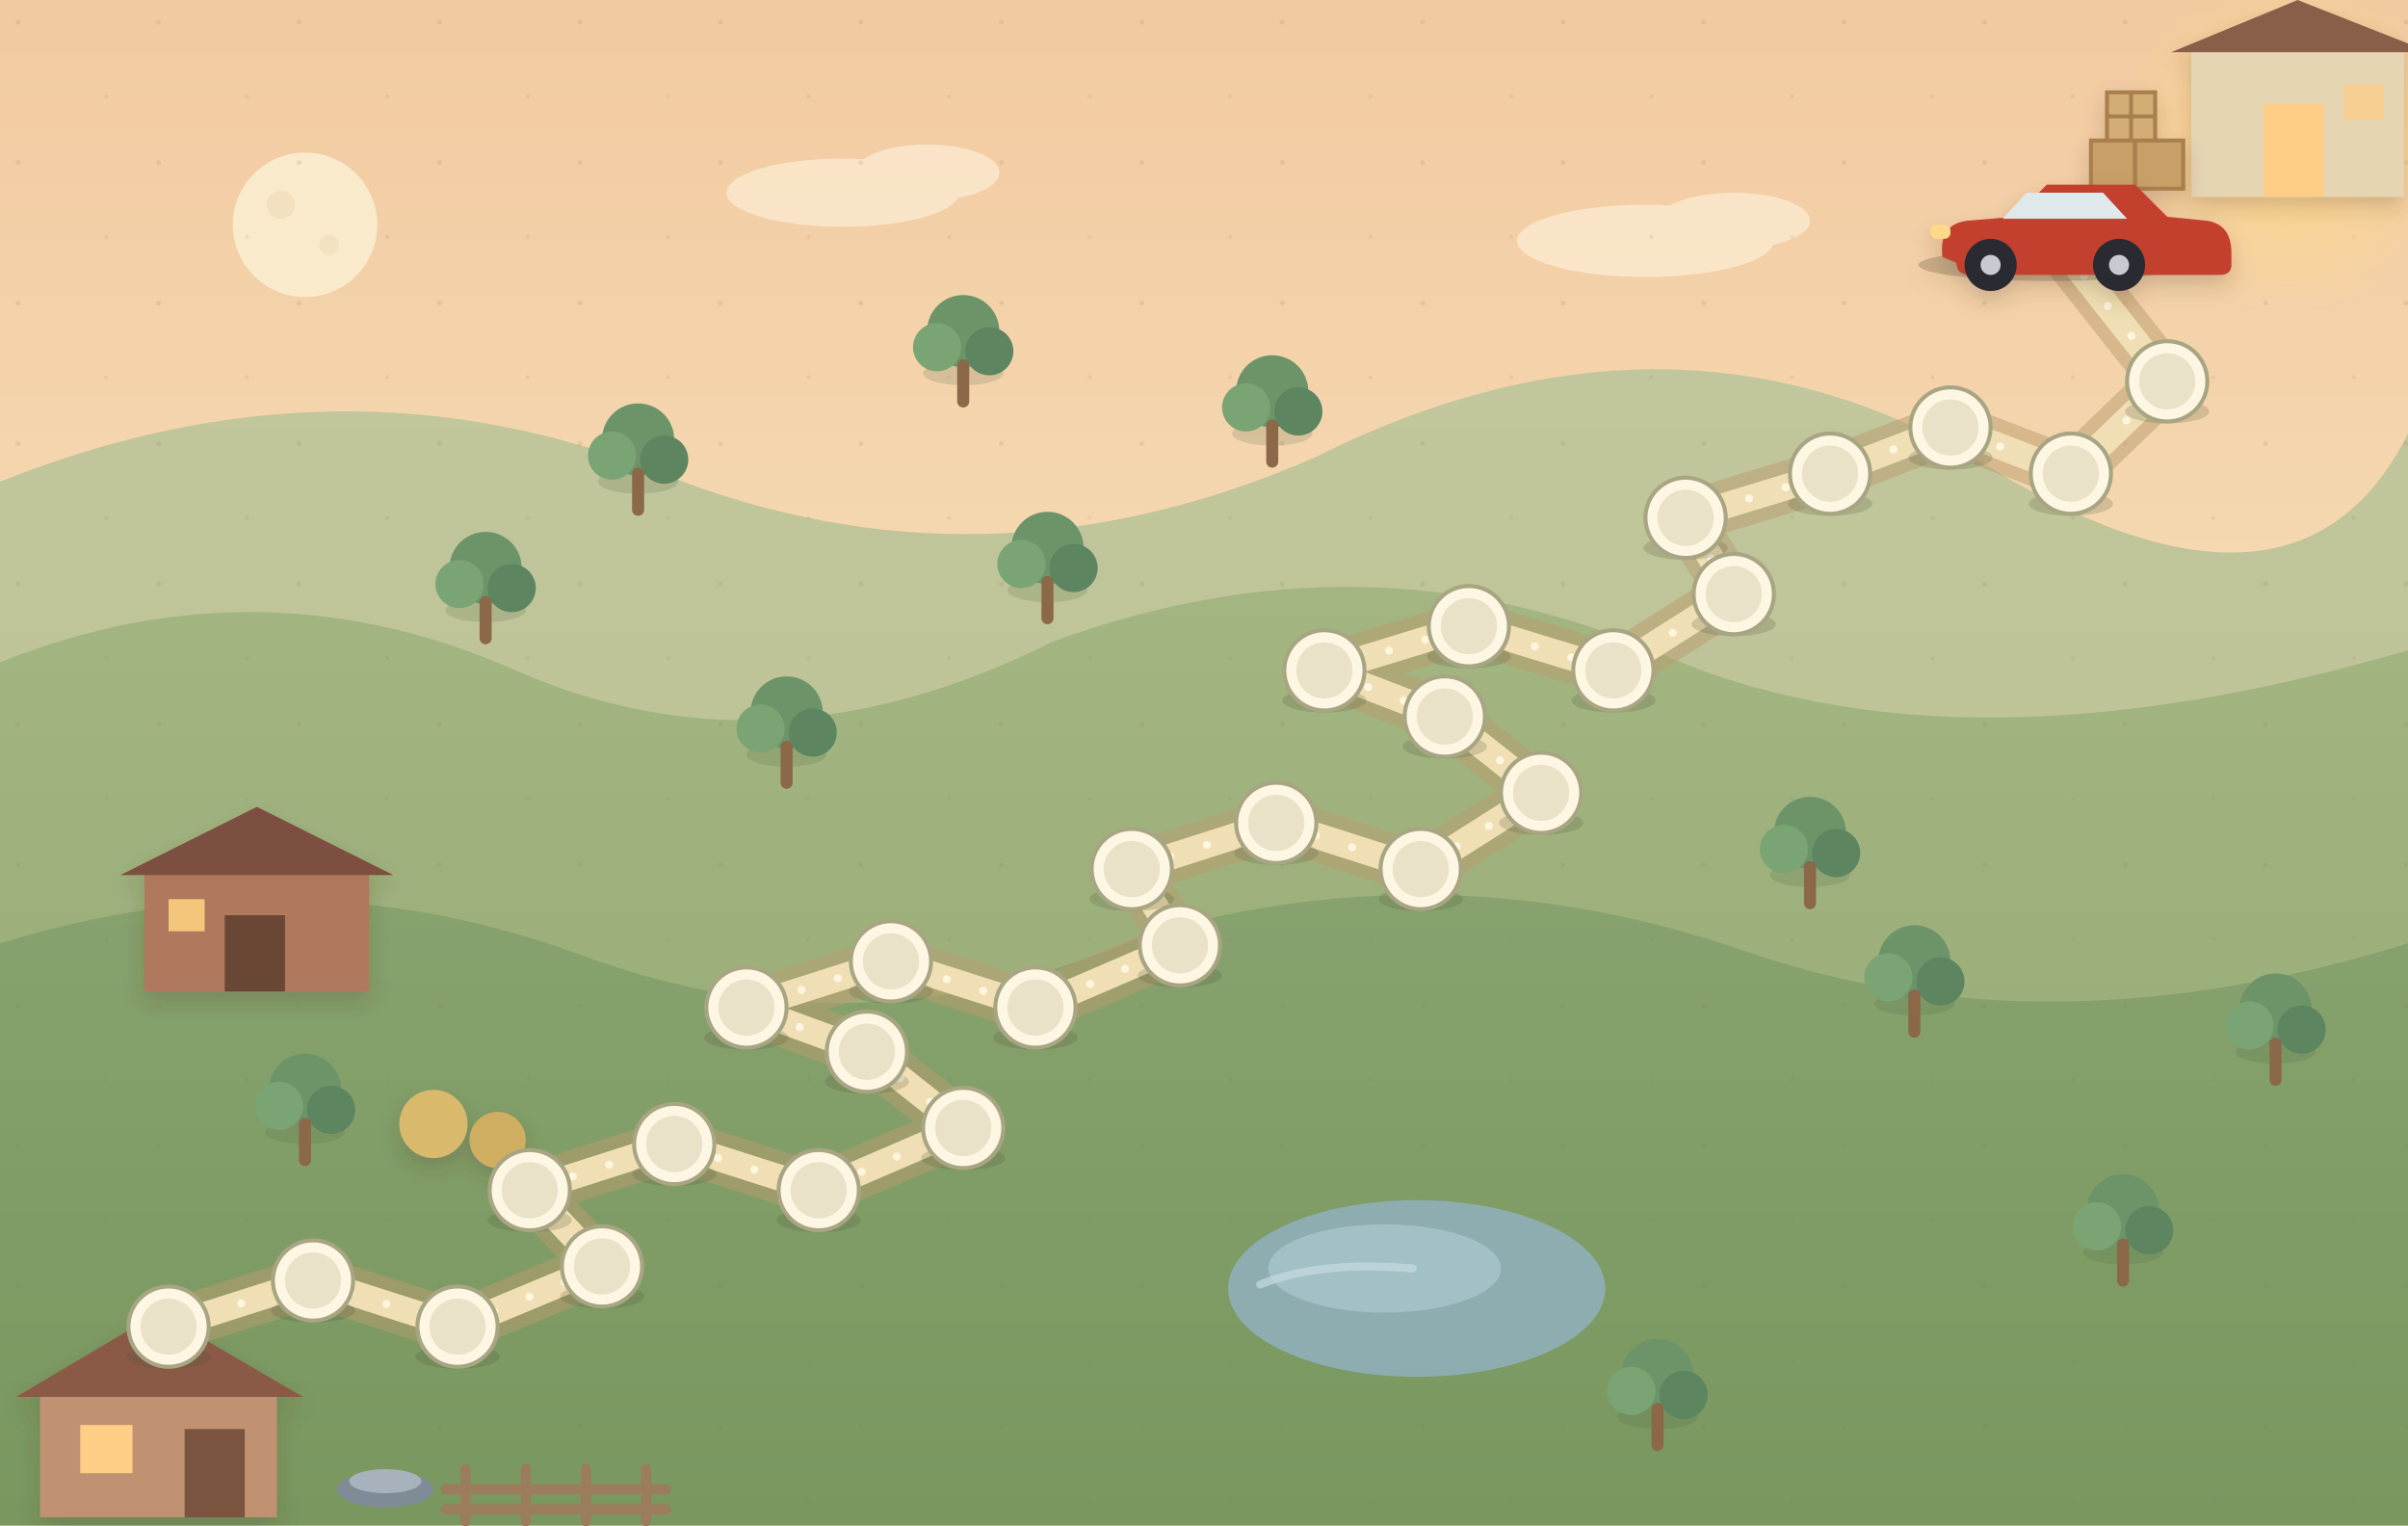
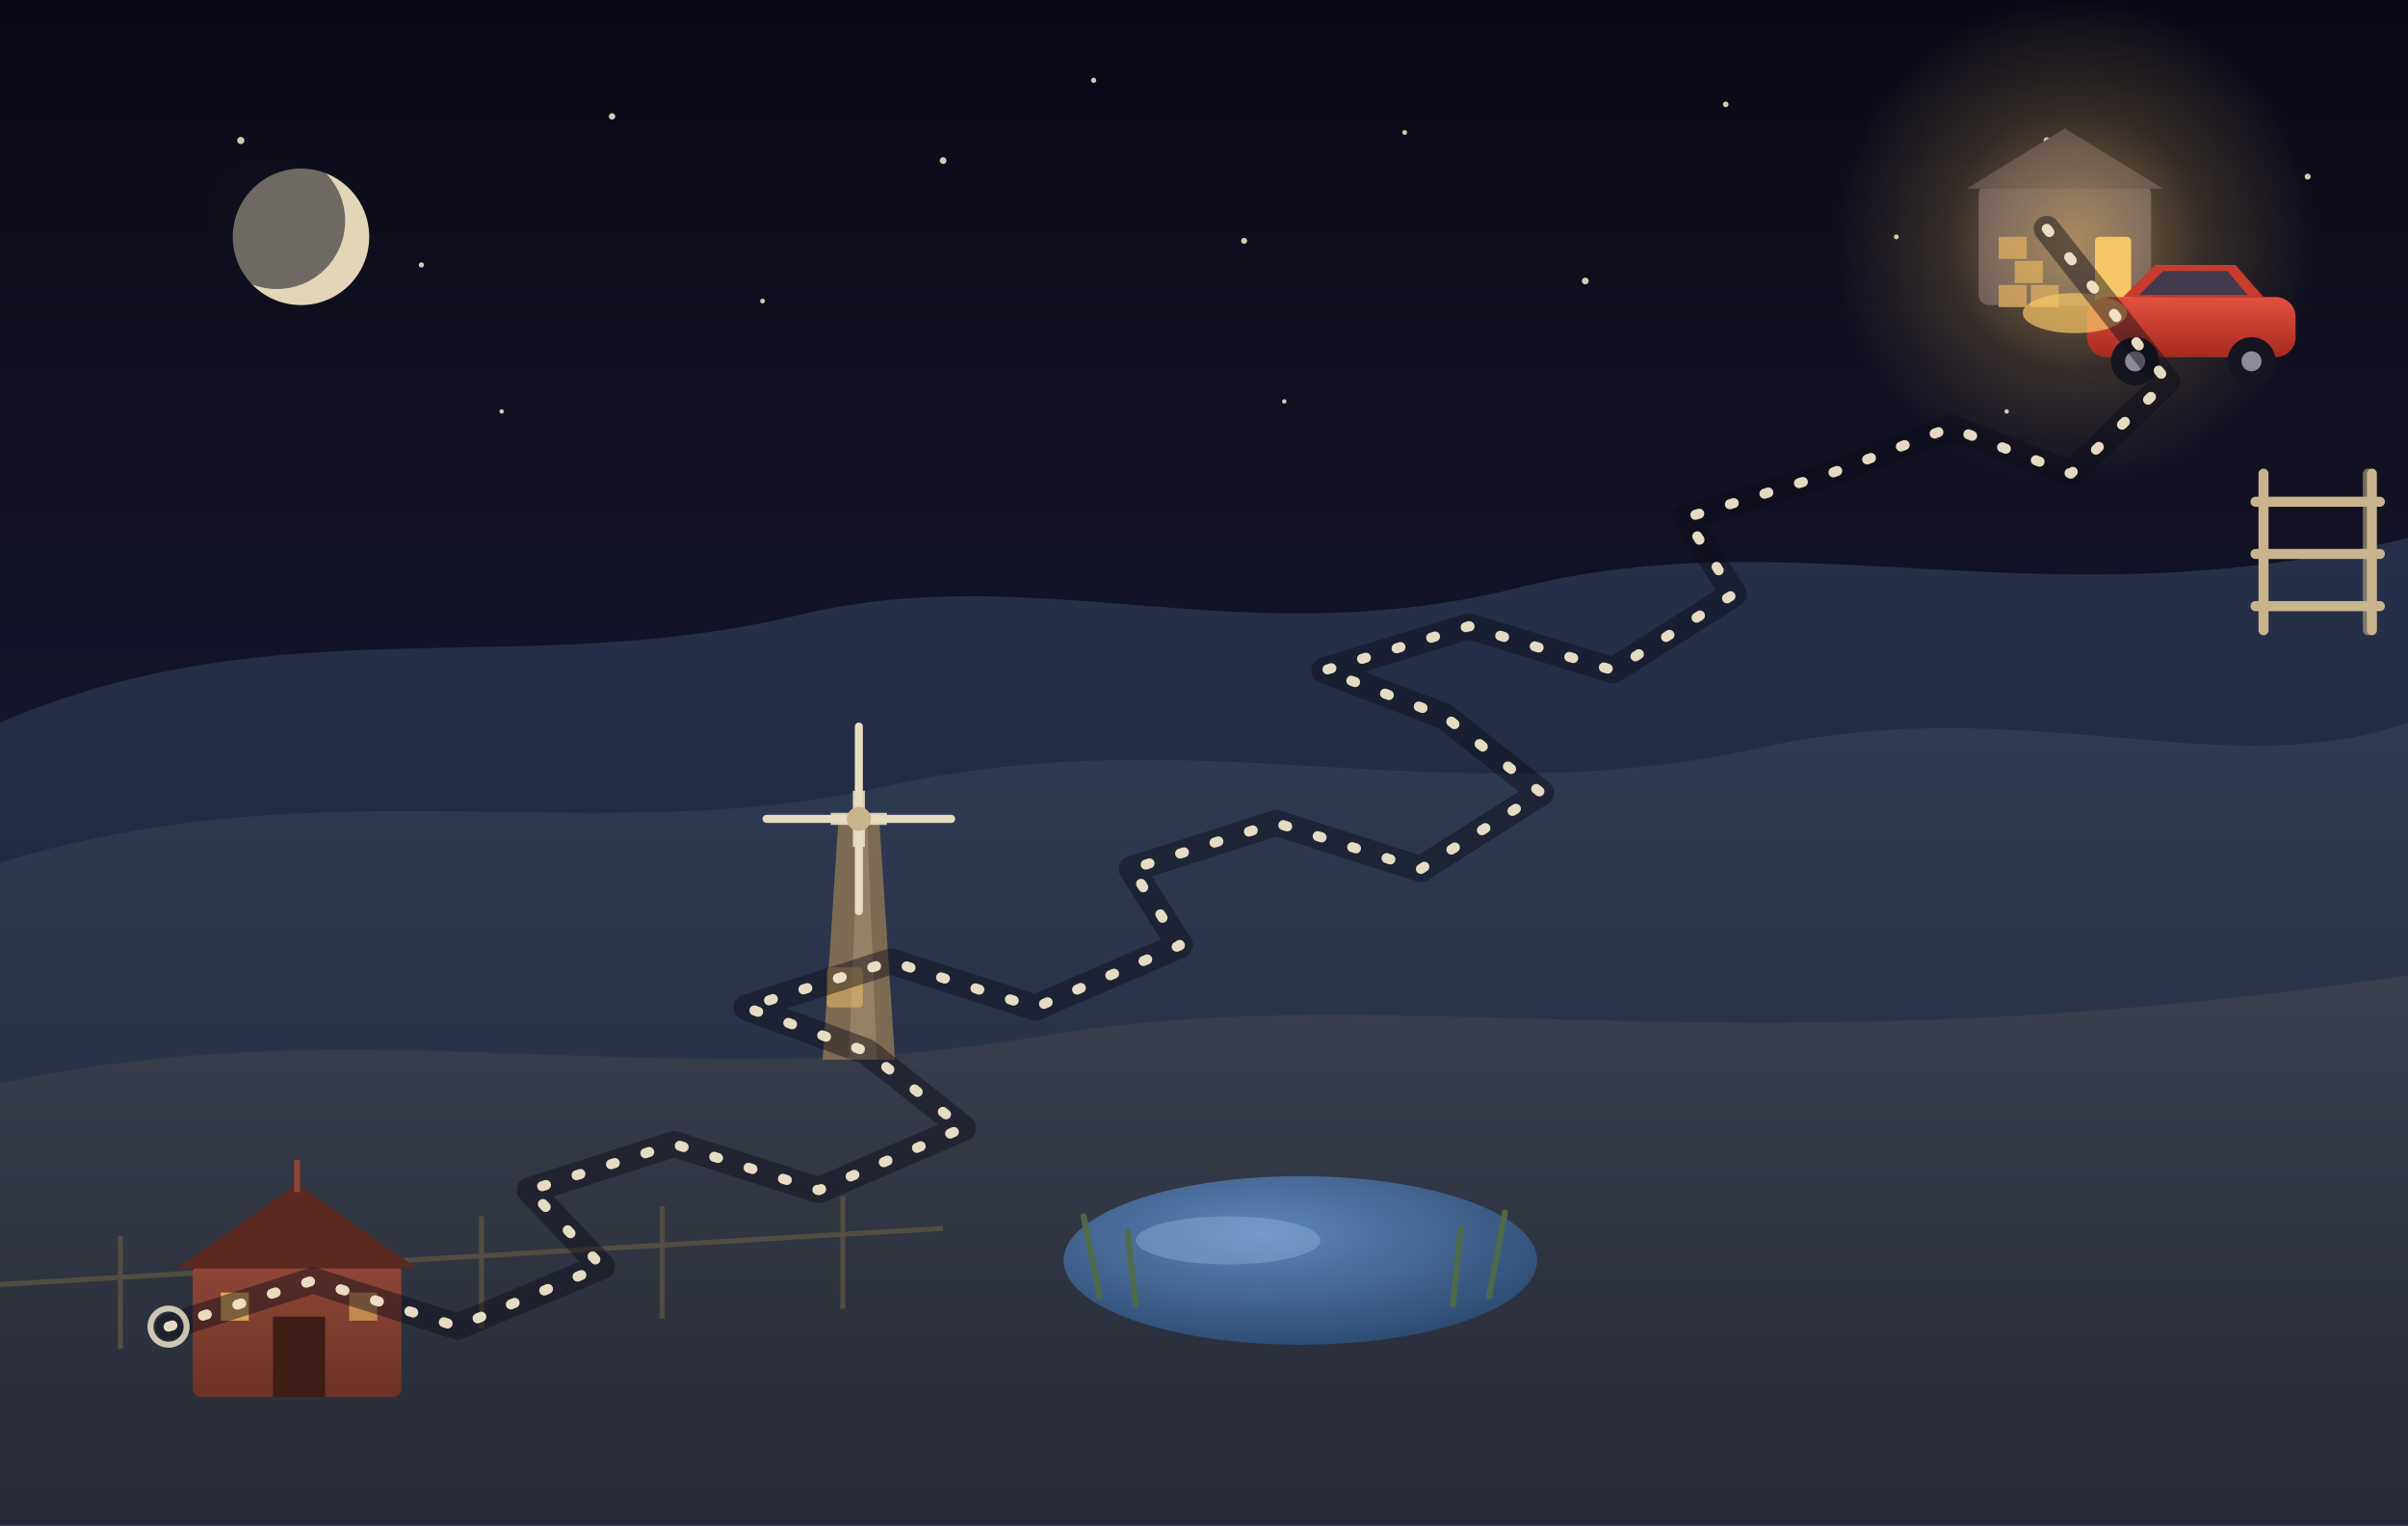
- <svg xmlns="http://www.w3.org/2000/svg" viewBox="0 0 1200 760" role="img" aria-labelledby="catMapTitle catMapDesc">
+ <svg xmlns="http://www.w3.org/2000/svg" viewBox="0 0 1200 760" width="1200" height="760" role="img" aria-label="A winding dotted trail climbs through nine country lands, past a barn, windmill, pond and gate, to a red car waiting beside a warm lit door.">
  <defs>
-     <linearGradient id="sky" x2="0" y2="1">
-       <stop stop-color="#f2c9a0" />
-       <stop offset="0.55" stop-color="#f6dfb8" />
-       <stop offset="1" stop-color="#f8ecca" />
+     <linearGradient id="sky" x1="0" y1="0" x2="0" y2="1">
+       <stop offset="0%" stop-color="#0a0a16" />
+       <stop offset="45%" stop-color="#141428" />
+       <stop offset="78%" stop-color="#1f2036" />
+       <stop offset="100%" stop-color="#2a2b3f" />
    </linearGradient>
-     <linearGradient id="hillFar" x2="0" y2="1">
-       <stop stop-color="#c2c69c" />
-       <stop offset="1" stop-color="#b3bb8e" />
+     <linearGradient id="hillA" x1="0" y1="0" x2="0" y2="1">
+       <stop offset="0%" stop-color="#26304a" />
+       <stop offset="100%" stop-color="#1a2136" />
    </linearGradient>
-     <linearGradient id="hillMid" x2="0" y2="1">
-       <stop stop-color="#a3b581" />
-       <stop offset="1" stop-color="#93a874" />
+     <linearGradient id="hillB" x1="0" y1="0" x2="0" y2="1">
+       <stop offset="0%" stop-color="#2f3b52" />
+       <stop offset="100%" stop-color="#20293e" />
    </linearGradient>
-     <linearGradient id="hillNear" x2="0" y2="1">
-       <stop stop-color="#87a26e" />
-       <stop offset="1" stop-color="#79975f" />
+     <linearGradient id="field" x1="0" y1="0" x2="0" y2="1">
+       <stop offset="0%" stop-color="#3a3f4d" />
+       <stop offset="100%" stop-color="#262a36" />
    </linearGradient>
-     <radialGradient id="doorGlow">
-       <stop stop-color="#ffd98a" stop-opacity="0.95" />
-       <stop offset="1" stop-color="#ffd98a" stop-opacity="0" />
+     <radialGradient id="glow" cx="50%" cy="50%" r="50%">
+       <stop offset="0%" stop-color="#f6c667" stop-opacity="0.55" />
+       <stop offset="55%" stop-color="#f6c667" stop-opacity="0.16" />
+       <stop offset="100%" stop-color="#f6c667" stop-opacity="0" />
    </radialGradient>
-     <filter id="soft" x="-30%" y="-30%" width="160%" height="170%">
-       <feDropShadow dx="0" dy="5" stdDeviation="5" flood-color="#4a3b26" flood-opacity="0.22" />
-     </filter>
-     <pattern id="grain" width="70" height="70" patternUnits="userSpaceOnUse">
-       <circle cx="9" cy="11" r="1.2" fill="#8a7a52" opacity="0.16" />
-       <circle cx="53" cy="48" r="1" fill="#8a7a52" opacity="0.13" />
-     </pattern>
-     <g id="tree">
-       <ellipse cy="6" rx="20" ry="6" fill="#4c6440" opacity="0.18" />
-       <circle cy="-15" r="18" fill="#6d9469" />
-       <circle cx="-13" cy="-7" r="12" fill="#7ba474" />
-       <circle cx="13" cy="-5" r="12" fill="#5c8560" />
-       <path d="M0 2v18" stroke="#8b6847" stroke-width="6" stroke-linecap="round" />
-     </g>
-     <g id="stone">
-       <ellipse cy="15" rx="21" ry="6" fill="#4c5238" opacity="0.2" />
-       <circle r="20" fill="#fdf6e3" stroke="#a8a582" stroke-width="2" />
-       <circle r="14" fill="#e9e2c8" />
-     </g>
+     <radialGradient id="pond" cx="42%" cy="34%" r="70%">
+       <stop offset="0%" stop-color="#5f86b8" />
+       <stop offset="100%" stop-color="#2c4a70" />
+     </radialGradient>
+     <linearGradient id="barn" x1="0" y1="0" x2="0" y2="1">
+       <stop offset="0%" stop-color="#8f4636" />
+       <stop offset="100%" stop-color="#6d3226" />
+     </linearGradient>
+     <linearGradient id="car" x1="0" y1="0" x2="0" y2="1">
+       <stop offset="0%" stop-color="#e2503f" />
+       <stop offset="100%" stop-color="#a52b1f" />
+     </linearGradient>
  </defs>
  <rect width="1200" height="760" fill="url(#sky)" />
-   <circle cx="152" cy="112" r="36" fill="#faeed2" opacity="0.85" />
-   <circle cx="140" cy="102" r="7" fill="#efdcb8" opacity="0.7" />
-   <circle cx="164" cy="122" r="5" fill="#efdcb8" opacity="0.6" />
-   <g fill="#fff6e2" opacity="0.55">
-     <ellipse cx="420" cy="96" rx="58" ry="17" />
-     <ellipse cx="462" cy="86" rx="36" ry="14" />
-     <ellipse cx="820" cy="120" rx="64" ry="18" />
-     <ellipse cx="864" cy="110" rx="38" ry="14" />
+   <g fill="#f6eccf" opacity="0.85">
+     <circle cx="120" cy="70" r="1.8" />
+     <circle cx="210" cy="132" r="1.3" />
+     <circle cx="305" cy="58" r="1.6" />
+     <circle cx="380" cy="150" r="1.2" />
+     <circle cx="470" cy="80" r="1.7" />
+     <circle cx="545" cy="40" r="1.3" />
+     <circle cx="620" cy="120" r="1.5" />
+     <circle cx="700" cy="66" r="1.2" />
+     <circle cx="790" cy="140" r="1.7" />
+     <circle cx="860" cy="52" r="1.4" />
+     <circle cx="945" cy="118" r="1.2" />
+     <circle cx="1020" cy="70" r="1.6" />
+     <circle cx="1090" cy="150" r="1.3" />
+     <circle cx="1150" cy="88" r="1.5" />
+     <circle cx="640" cy="200" r="1.1" />
+     <circle cx="250" cy="205" r="1.1" />
+     <circle cx="1000" cy="205" r="1.1" />
  </g>
-   <path d="M0 240Q170 172 330 236t325-8q180-90 335 4t210-16v544H0z" fill="url(#hillFar)" />
-   <path d="M0 330q130-52 257 4t267-14q157-58 304 6t372-2v436H0z" fill="url(#hillMid)" />
-   <path d="M0 470q150-46 290 6t280-10q150-44 300 8t330-4v290H0z" fill="url(#hillNear)" />
-   <path d="M0 0h1200v760H0z" fill="url(#grain)" />
-   <ellipse cx="706" cy="642" rx="94" ry="44" fill="#8fb0bd" opacity="0.85" />
-   <ellipse cx="690" cy="632" rx="58" ry="22" fill="#a9c4cd" opacity="0.8" />
-   <path d="M628 640q30-12 76-8" fill="none" stroke="#c5dae0" stroke-width="4" stroke-linecap="round" opacity="0.7" />
-   <g filter="url(#soft)">
-     <rect x="20" y="692" width="118" height="64" fill="#c19272" />
-     <path d="M8 696 79 654l72 42z" fill="#8a5a46" />
-     <rect x="40" y="710" width="26" height="24" fill="#ffce86" />
-     <rect x="92" y="712" width="30" height="44" fill="#7c5540" />
+   <circle cx="150" cy="118" r="34" fill="#f4e7c5" opacity="0.92" />
+   <circle cx="138" cy="110" r="34" fill="#0f0f1e" opacity="0.55" />
+   <path d="M0 360 C 140 300, 260 340, 400 306 C 520 278, 620 328, 760 292 C 900 258, 1020 312, 1200 268 L1200 760 L0 760 Z" fill="url(#hillA)" />
+   <path d="M0 430 C 160 380, 300 424, 440 392 C 600 356, 720 408, 880 372 C 1010 344, 1110 392, 1200 360 L1200 760 L0 760 Z" fill="url(#hillB)" />
+   <path d="M0 540 C 180 500, 340 548, 520 516 C 700 486, 860 536, 1200 486 L1200 760 L0 760 Z" fill="url(#field)" />
+   <g stroke="#5b5344" stroke-width="2.5" opacity="0.8">
+     <line x1="0" y1="640" x2="470" y2="612" />
+     <g>
+       <line x1="60" y1="616" x2="60" y2="672" />
+       <line x1="150" y1="611" x2="150" y2="667" />
+       <line x1="240" y1="606" x2="240" y2="662" />
+       <line x1="330" y1="601" x2="330" y2="657" />
+       <line x1="420" y1="596" x2="420" y2="652" />
+     </g>
  </g>
-   <ellipse cx="192" cy="742" rx="24" ry="9" fill="#7f8b96" />
-   <ellipse cx="192" cy="738" rx="18" ry="6" fill="#a7b2bc" />
-   <g stroke="#9b7c5c" stroke-width="5" stroke-linecap="round">
-     <path d="M232 758v-26M262 758v-26M292 758v-26M322 758v-26M222 742h110M222 752h110" />
+   <ellipse cx="648" cy="628" rx="118" ry="42" fill="url(#pond)" />
+   <ellipse cx="612" cy="618" rx="46" ry="12" fill="#9dc0e6" opacity="0.35" />
+   <g stroke="#4f6b45" stroke-width="3" stroke-linecap="round" opacity="0.9">
+     <line x1="548" y1="646" x2="540" y2="606" />
+     <line x1="566" y1="650" x2="562" y2="614" />
+     <line x1="742" y1="646" x2="750" y2="604" />
+     <line x1="724" y1="650" x2="728" y2="612" />
  </g>
-   <g filter="url(#soft)">
-     <rect x="72" y="432" width="112" height="62" fill="#b0785c" />
-     <path d="M60 436 128 402l68 34z" fill="#7d4f3f" />
-     <rect x="112" y="456" width="30" height="38" fill="#6b4636" />
-     <rect x="84" y="448" width="18" height="16" fill="#f4c67c" />
+   <g transform="translate(96 596)">
+     <rect x="0" y="34" width="104" height="66" rx="4" fill="url(#barn)" />
+     <path d="M-8 36 L52 -6 L112 36 Z" fill="#5a291f" />
+     <rect x="40" y="60" width="26" height="40" fill="#3d1d16" />
+     <rect x="14" y="48" width="14" height="14" fill="#f6c667" opacity="0.75" />
+     <rect x="78" y="48" width="14" height="14" fill="#f6c667" opacity="0.55" />
+     <line x1="52" y1="-2" x2="52" y2="-18" stroke="#8f4636" stroke-width="3" />
  </g>
-   <g filter="url(#soft)">
-     <circle cx="216" cy="560" r="17" fill="#d9b96c" />
-     <circle cx="248" cy="568" r="14" fill="#cfae62" />
+   <g transform="translate(392 396)">
+     <path d="M18 132 L26 10 L46 10 L54 132 Z" fill="#7d6a53" />
+     <path d="M31 132 L36 12 L40 12 L45 132 Z" fill="#a08a6d" opacity="0.7" />
+     <g transform="translate(36 12)" stroke="#e8dcc0" stroke-width="4" stroke-linecap="round">
+       <line x1="0" y1="0" x2="0" y2="-46" />
+       <line x1="0" y1="0" x2="46" y2="0" />
+       <line x1="0" y1="0" x2="0" y2="46" />
+       <line x1="0" y1="0" x2="-46" y2="0" />
+       <g fill="#e8dcc0" stroke="none" opacity="0.92">
+         <rect x="-3" y="-14" width="6" height="28" />
+         <rect x="-14" y="-3" width="28" height="6" />
+       </g>
+     </g>
+     <circle cx="36" cy="12" r="6" fill="#c9b48d" />
+     <rect x="20" y="86" width="18" height="20" rx="2" fill="#f6c667" opacity="0.5" />
  </g>
-   <use href="#tree" x="242" y="298" />
-   <use href="#tree" x="318" y="234" />
-   <use href="#tree" x="522" y="288" />
-   <use href="#tree" x="634" y="210" />
-   <use href="#tree" x="902" y="430" />
-   <use href="#tree" x="954" y="494" />
-   <use href="#tree" x="152" y="558" />
-   <use href="#tree" x="392" y="370" />
-   <use href="#tree" x="480" y="180" />
-   <use href="#tree" x="1134" y="518" />
-   <use href="#tree" x="1058" y="618" />
-   <use href="#tree" x="826" y="700" />
-   <path d="M84 661 156 638 228 661 300 631 264 593 336 570 408 593 480 562 432 524 372 502 444 479 516 502 588 471 564 433 636 410 708 433 768 395 720 357 660 334 732 312 804 334 864 296 840 258 912 236 972 213 1032 236 1080 190 1020 114" fill="none" stroke="#b99b6e" stroke-width="26" stroke-linecap="round" stroke-linejoin="round" opacity="0.5" />
-   <path d="M84 661 156 638 228 661 300 631 264 593 336 570 408 593 480 562 432 524 372 502 444 479 516 502 588 471 564 433 636 410 708 433 768 395 720 357 660 334 732 312 804 334 864 296 840 258 912 236 972 213 1032 236 1080 190 1020 114" fill="none" stroke="#f0dfb4" stroke-width="13" stroke-linecap="round" stroke-linejoin="round" />
-   <path d="M84 661 156 638 228 661 300 631 264 593 336 570 408 593 480 562 432 524 372 502 444 479 516 502 588 471 564 433 636 410 708 433 768 395 720 357 660 334 732 312 804 334 864 296 840 258 912 236 972 213 1032 236 1080 190 1020 114" fill="none" stroke="#fff8e6" stroke-width="4" stroke-linecap="round" stroke-dasharray="0 19" opacity="0.9" />
-   <use href="#stone" x="84" y="661" />
-   <use href="#stone" x="156" y="638" />
-   <use href="#stone" x="228" y="661" />
-   <use href="#stone" x="300" y="631" />
-   <use href="#stone" x="264" y="593" />
-   <use href="#stone" x="336" y="570" />
-   <use href="#stone" x="408" y="593" />
-   <use href="#stone" x="480" y="562" />
-   <use href="#stone" x="432" y="524" />
-   <use href="#stone" x="372" y="502" />
-   <use href="#stone" x="444" y="479" />
-   <use href="#stone" x="516" y="502" />
-   <use href="#stone" x="588" y="471" />
-   <use href="#stone" x="564" y="433" />
-   <use href="#stone" x="636" y="410" />
-   <use href="#stone" x="708" y="433" />
-   <use href="#stone" x="768" y="395" />
-   <use href="#stone" x="720" y="357" />
-   <use href="#stone" x="660" y="334" />
-   <use href="#stone" x="732" y="312" />
-   <use href="#stone" x="804" y="334" />
-   <use href="#stone" x="864" y="296" />
-   <use href="#stone" x="840" y="258" />
-   <use href="#stone" x="912" y="236" />
-   <use href="#stone" x="972" y="213" />
-   <use href="#stone" x="1032" y="236" />
-   <use href="#stone" x="1080" y="190" />
-   <circle cx="1140" cy="72" r="86" fill="url(#doorGlow)" />
-   <g filter="url(#soft)">
-     <rect x="1092" y="22" width="106" height="76" fill="#e6d5b3" />
-     <path d="M1082 26 1145 0l66 26z" fill="#8a5f48" />
-     <rect x="1128" y="52" width="30" height="46" fill="#ffce86" />
-     <rect x="1168" y="42" width="20" height="18" fill="#f7cf92" />
+   <g transform="translate(1128 236)" stroke="#c9b48d" stroke-width="5" stroke-linecap="round">
+     <line x1="0" y1="0" x2="0" y2="78" />
+     <line x1="54" y1="0" x2="54" y2="78" />
+     <line x1="-4" y1="14" x2="58" y2="14" />
+     <line x1="-4" y1="40" x2="58" y2="40" />
+     <line x1="-4" y1="66" x2="58" y2="66" />
  </g>
-   <g filter="url(#soft)">
-     <rect x="1042" y="70" width="22" height="24" fill="#c99f68" stroke="#a87f4d" stroke-width="2" />
-     <rect x="1064" y="70" width="24" height="24" fill="#c99f68" stroke="#a87f4d" stroke-width="2" />
-     <rect x="1050" y="46" width="24" height="24" fill="#d4ac76" stroke="#a87f4d" stroke-width="2" />
-     <path d="M1062 46v24M1050 58h24" stroke="#a87f4d" stroke-width="2" />
+   <g transform="translate(1180 236)" stroke="#c9b48d" stroke-width="5" stroke-linecap="round" opacity="0.55">
+     <line x1="0" y1="0" x2="0" y2="78" />
  </g>
-   <g filter="url(#soft)">
-     <ellipse cx="1022" cy="132" rx="66" ry="8" fill="#5b4a2e" opacity="0.28" />
-     <path d="M968 128q-2-16 12-18l24-2 16-16h44l16 16 20 2q12 2 12 16v6q0 5-6 5h-124q-7 0-7-6z" fill="#c3402f" />
-     <path d="M1010 96h38l12 13h-62z" fill="#dfe8ea" />
-     <rect x="962" y="112" width="10" height="7" rx="3" fill="#ffd98a" />
-     <circle cx="992" cy="132" r="13" fill="#2c2c33" />
-     <circle cx="992" cy="132" r="5" fill="#c9c9d2" />
-     <circle cx="1056" cy="132" r="13" fill="#2c2c33" />
-     <circle cx="1056" cy="132" r="5" fill="#c9c9d2" />
+   <g transform="translate(986 62)">
+     <rect x="0" y="30" width="86" height="60" rx="5" fill="#4a4258" />
+     <path d="M-6 32 L43 2 L92 32 Z" fill="#3a3346" />
+     <rect x="58" y="56" width="18" height="34" rx="2" fill="#f6c667" />
+     <g fill="#b08a5a">
+       <rect x="10" y="80" width="14" height="11" />
+       <rect x="26" y="80" width="14" height="11" />
+       <rect x="18" y="68" width="14" height="11" />
+       <rect x="10" y="56" width="14" height="11" />
+     </g>
  </g>
+   <circle cx="1034" cy="120" r="120" fill="url(#glow)" />
+   <g transform="translate(1040 132)">
+     <rect x="0" y="16" width="104" height="30" rx="10" fill="url(#car)" />
+     <path d="M18 16 L34 0 L74 0 L88 16 Z" fill="#c73c2c" />
+     <path d="M26 15 L38 3 L70 3 L80 15 Z" fill="#2b3a52" opacity="0.85" />
+     <circle cx="24" cy="48" r="12" fill="#15151f" />
+     <circle cx="24" cy="48" r="5" fill="#8b8b9c" />
+     <circle cx="82" cy="48" r="12" fill="#15151f" />
+     <circle cx="82" cy="48" r="5" fill="#8b8b9c" />
+     <ellipse cx="-6" cy="24" rx="26" ry="10" fill="#f6c667" opacity="0.7" />
+   </g>
+   <polyline points="84,661 156,638 228,661 300,631 264,593 336,570 408,593 480,562 432,524 372,502 444,479 516,502 588,471 564,433 636,410 708,433 768,395 720,357 660,334 732,312 804,334 864,296 840,258 912,236 972,213 1032,236 1080,190 1020,114" fill="none" stroke="#0c0c16" stroke-width="13" stroke-linecap="round" stroke-linejoin="round" opacity="0.45" />
+   <polyline points="84,661 156,638 228,661 300,631 264,593 336,570 408,593 480,562 432,524 372,502 444,479 516,502 588,471 564,433 636,410 708,433 768,395 720,357 660,334 732,312 804,334 864,296 840,258 912,236 972,213 1032,236 1080,190 1020,114" fill="none" stroke="#f6eccf" stroke-width="5" stroke-linecap="round" stroke-linejoin="round" stroke-dasharray="2 16" opacity="0.92" />
+   <circle cx="84" cy="661" r="9" fill="none" stroke="#f6eccf" stroke-width="3" opacity="0.8" />
</svg>
